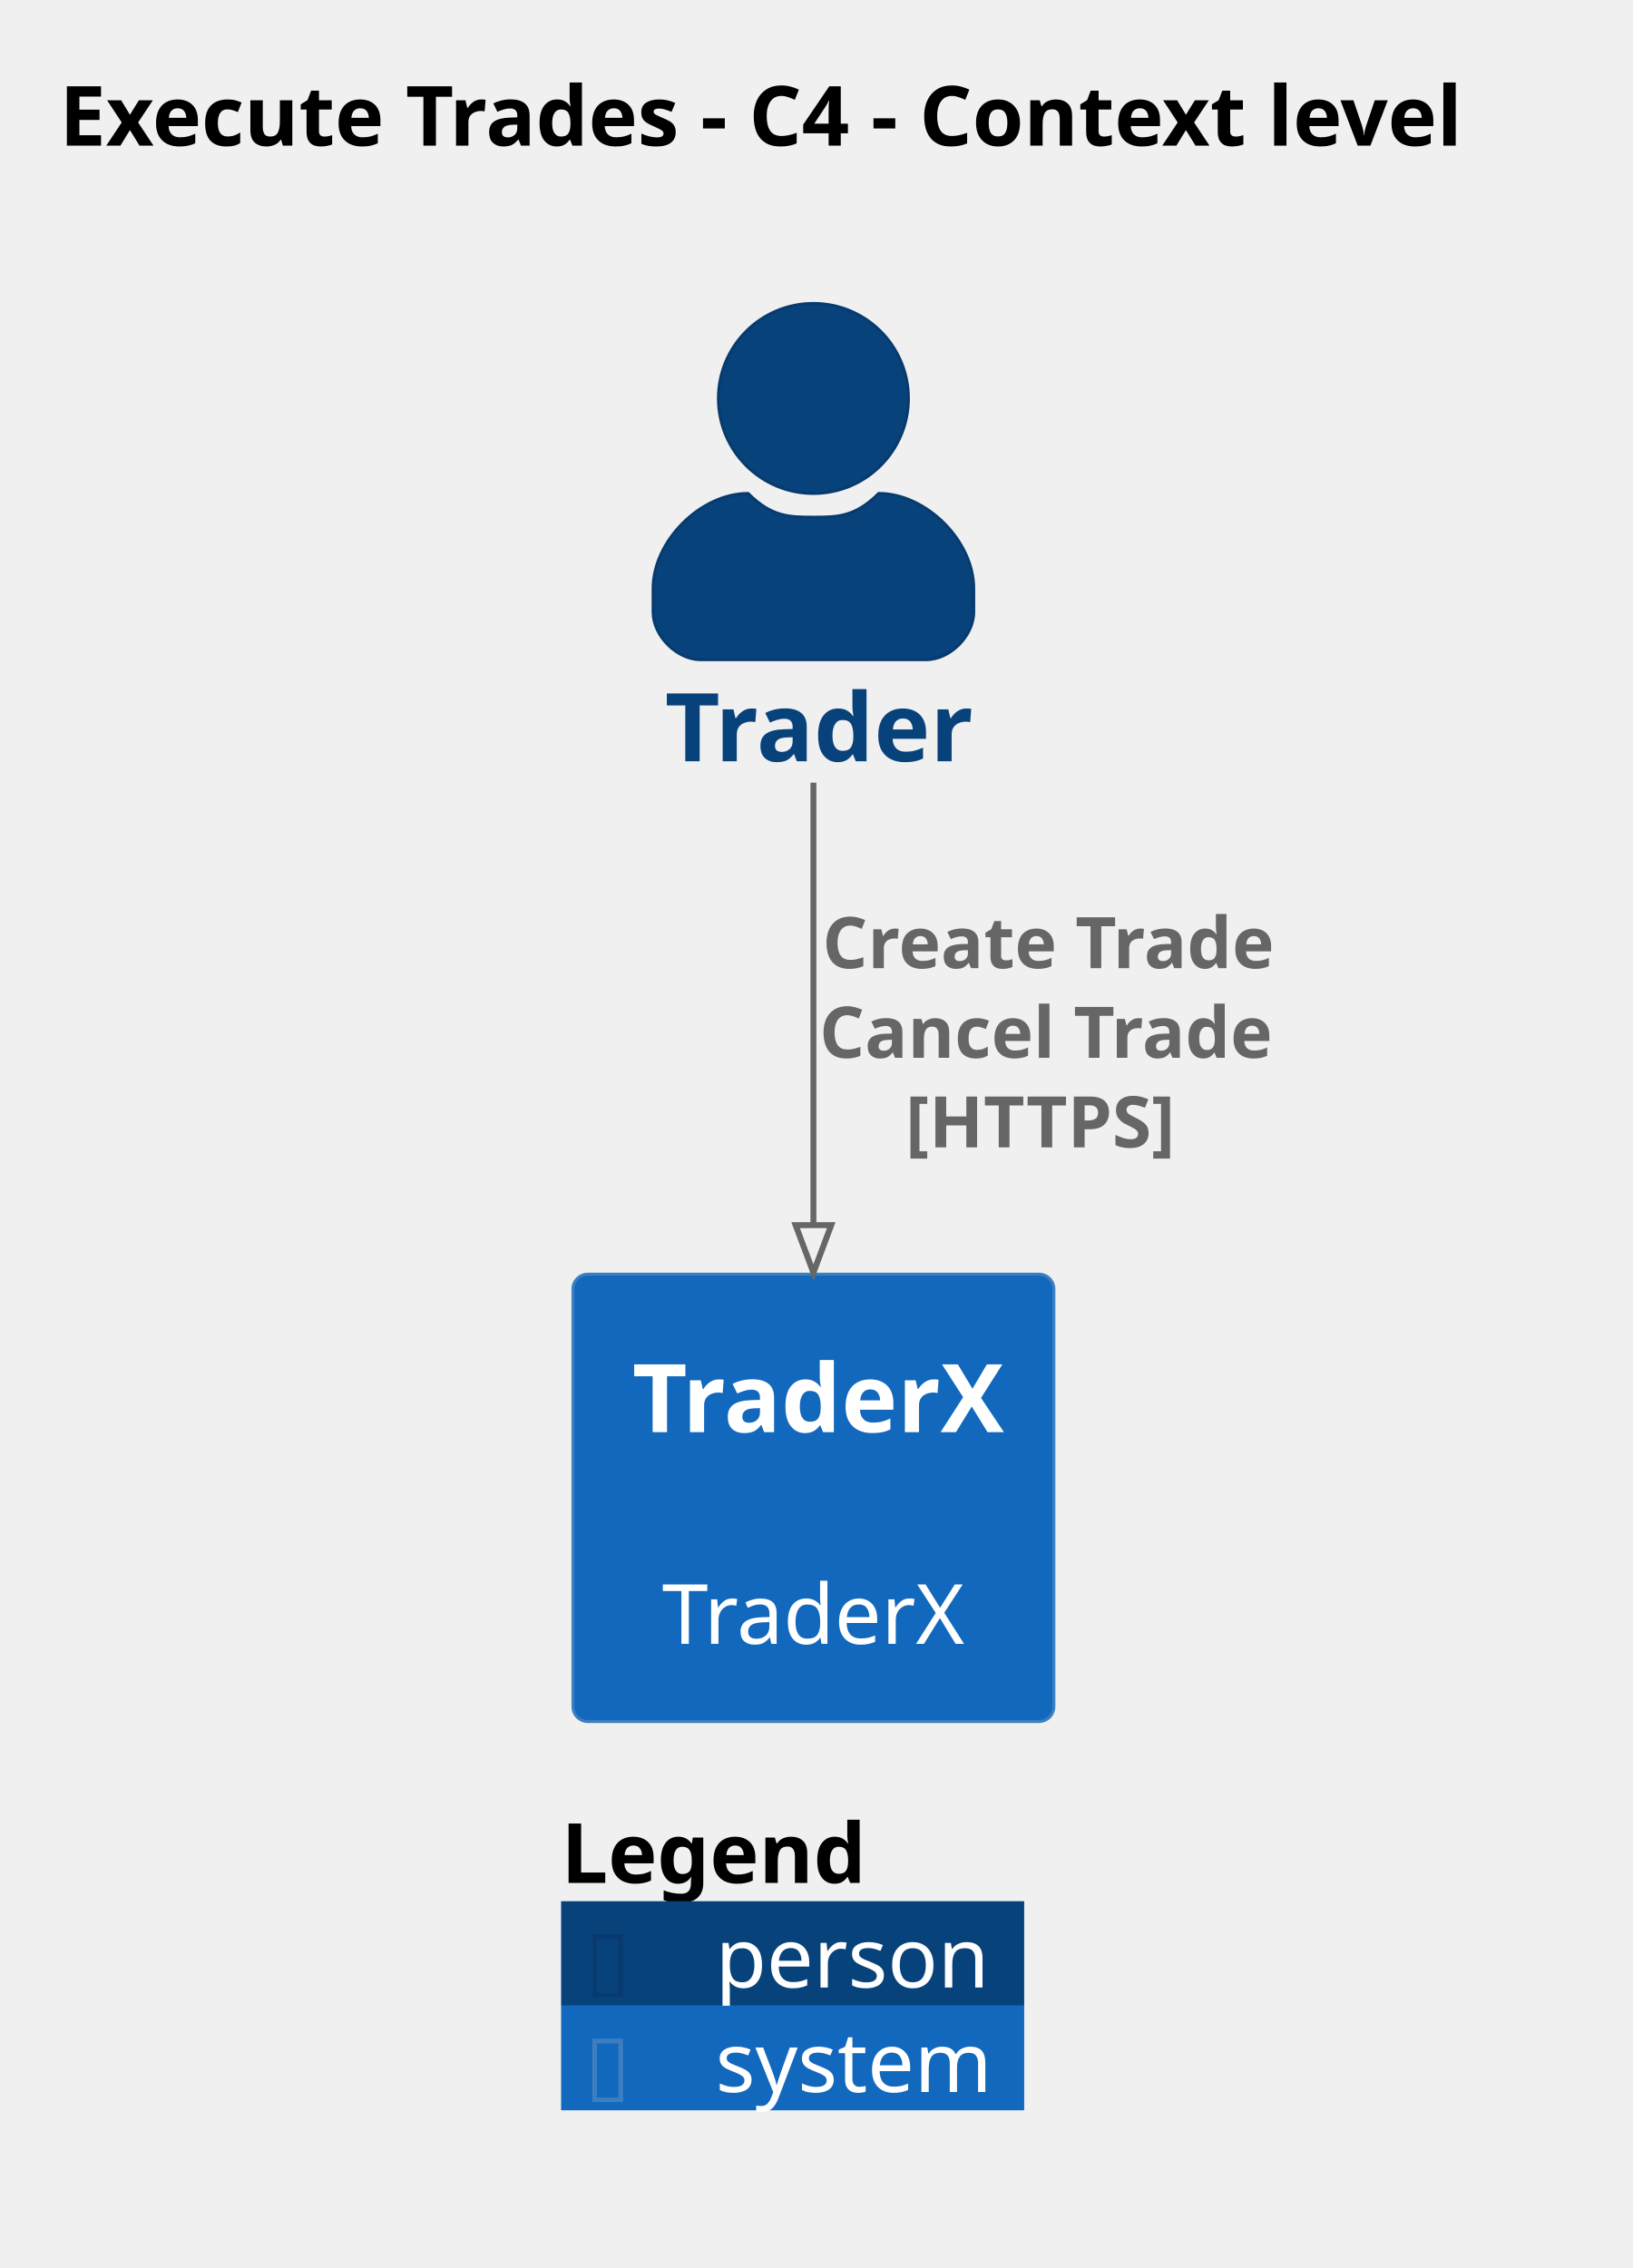
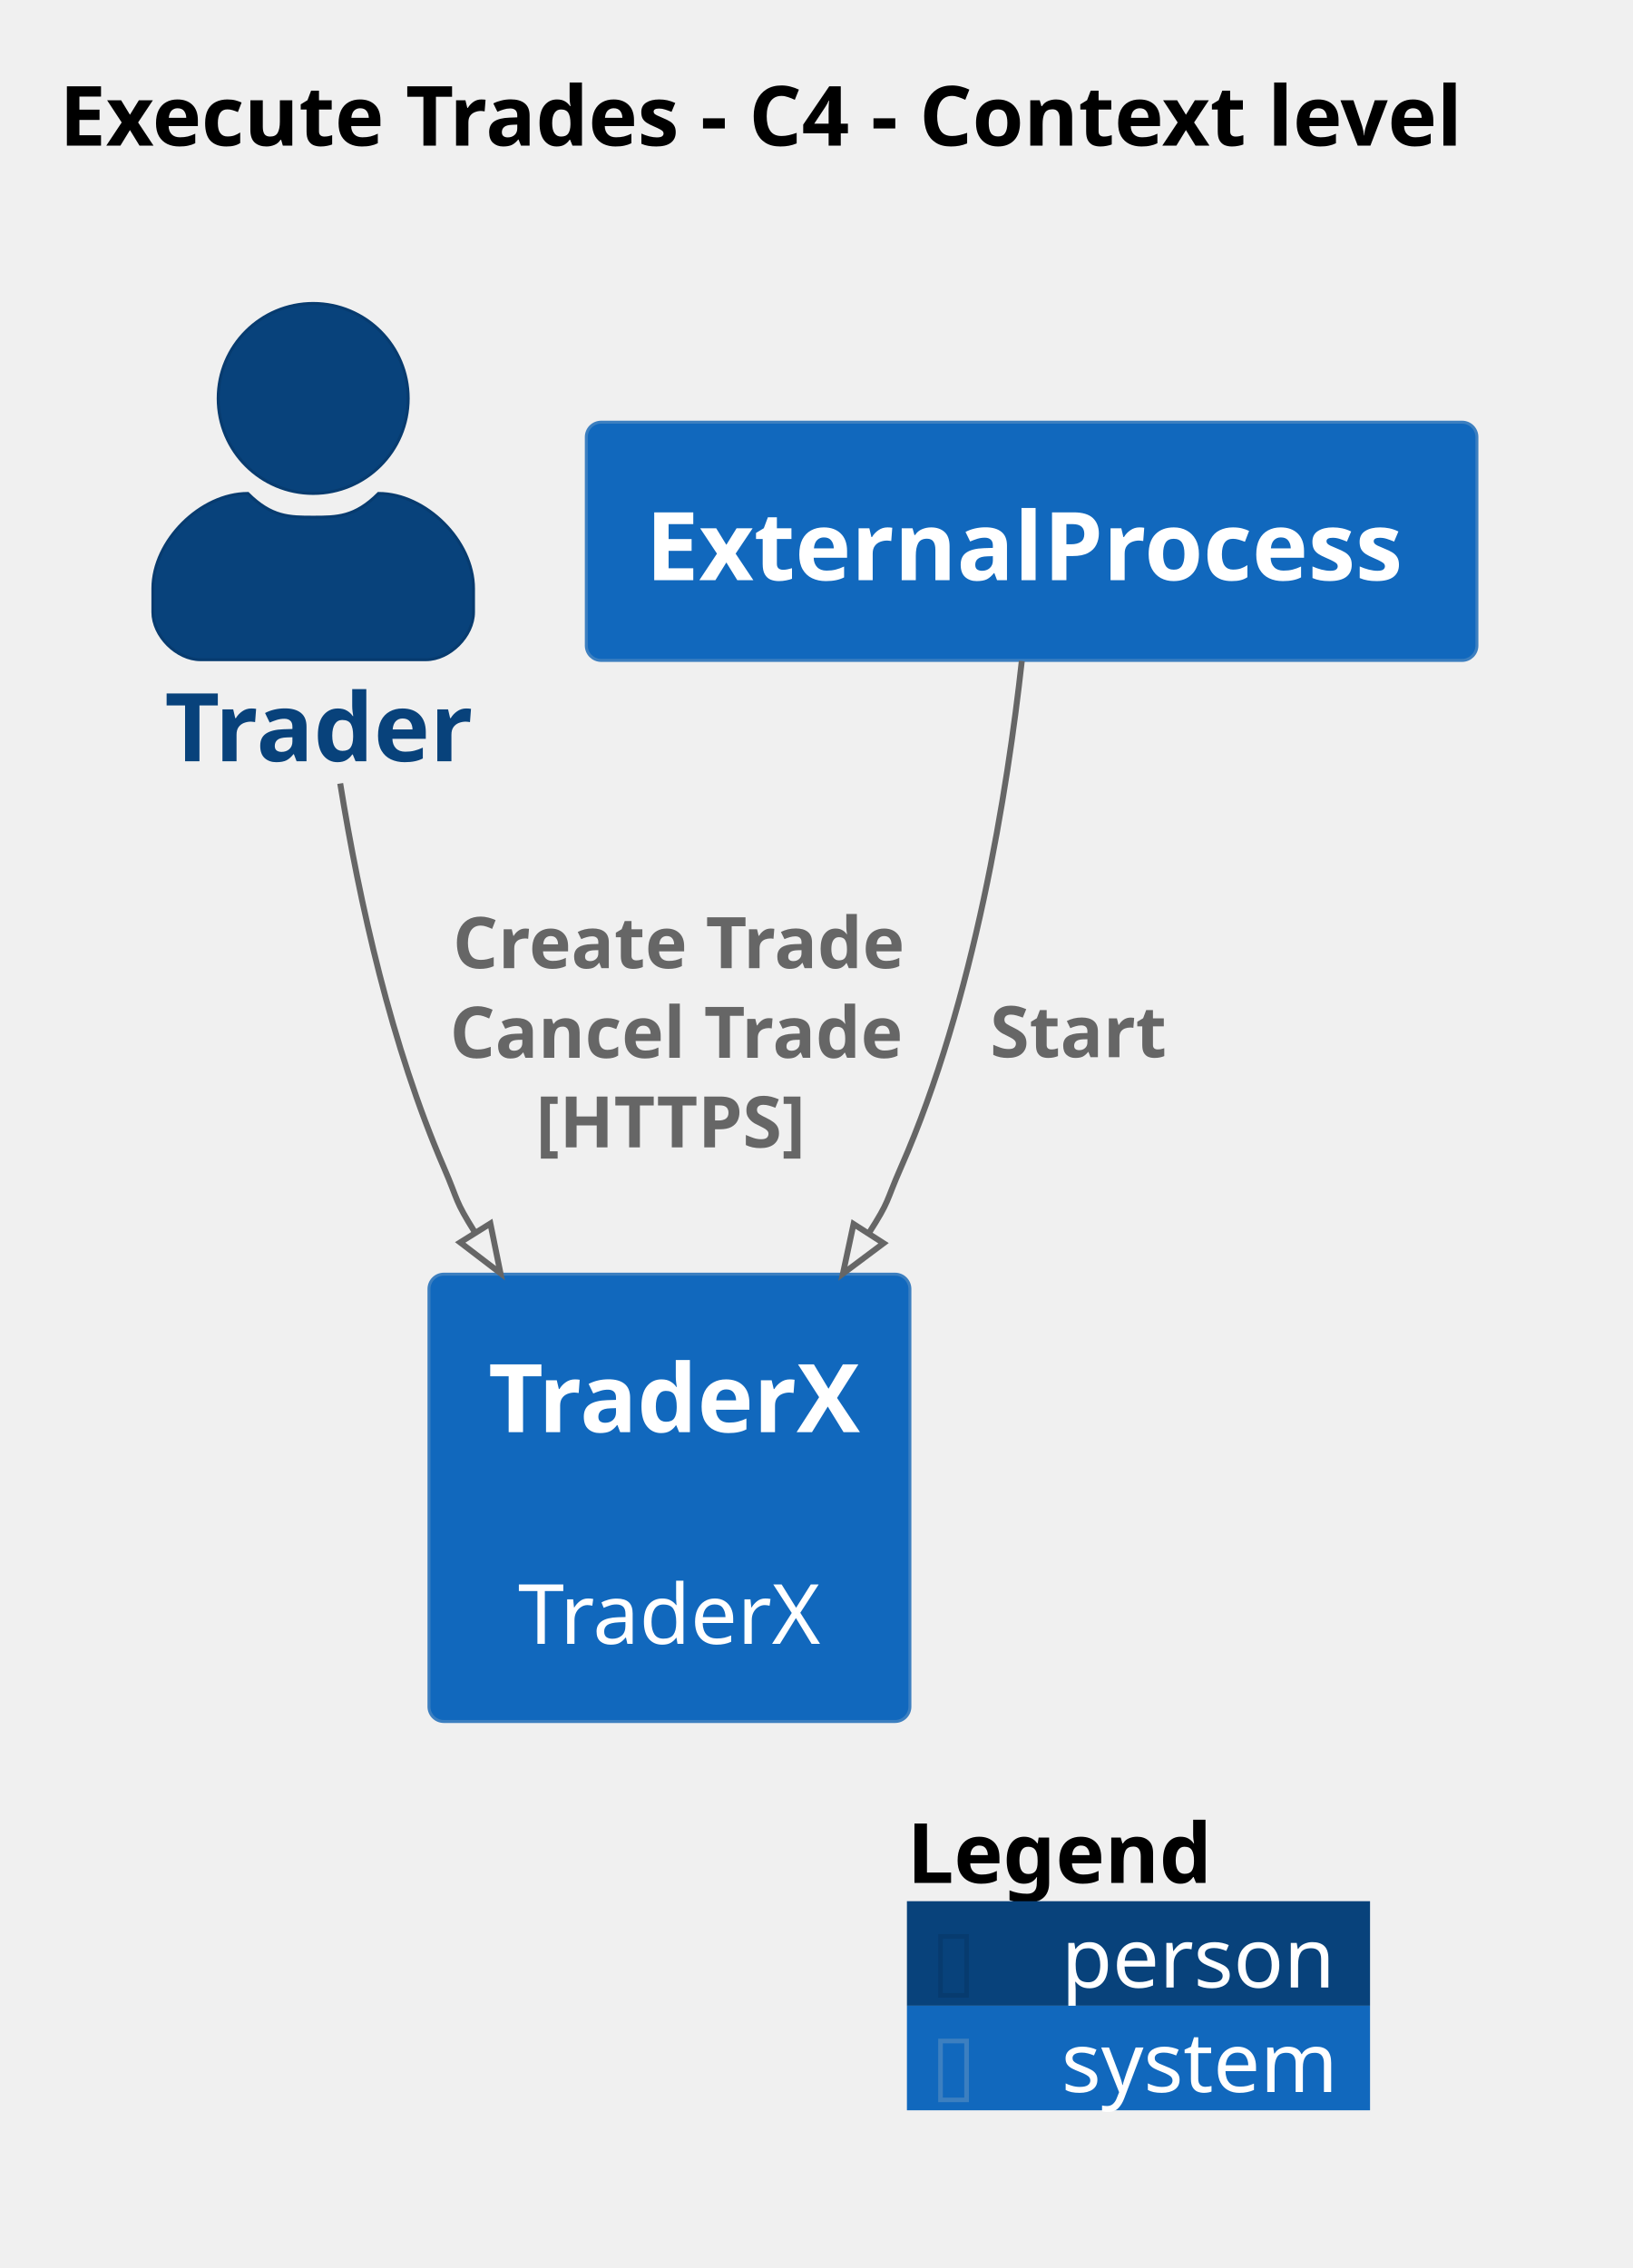
<svg xmlns="http://www.w3.org/2000/svg" contentStyleType="text/css" height="382px" preserveAspectRatio="none" style="width:275px;height:382px;background:#FFFFFF;" version="1.1" viewBox="0 0 275 382" width="275px" zoomAndPan="magnify">
  <defs />
  <g>
    <text fill="#000000" font-family="sans-serif" font-size="14" font-weight="bold" lengthAdjust="spacing" textLength="247" x="10" y="24.533">Execute Trades - C4 - Context level</text>
    <g id="elem_TraderX.Actors.Trader">
-       <ellipse cx="137" cy="67.109" fill="#08427B" rx="16" ry="16" style="stroke:#073B6F;stroke-width:0.5;" />
-       <path d="M137,87.109 C141,87.109 144,87.109 148,83.109 C156,83.109 164,91.109 164,99.109 L164,103.109 C164,107.109 160,111.109 156,111.109 L118,111.109 C114,111.109 110,107.109 110,103.109 L110,99.109 C110,91.109 118,83.109 126,83.109 C130,87.109 133,87.109 137,87.109 " fill="#08427B" style="stroke:#073B6F;stroke-width:0.5;" />
-       <text fill="#08427B" font-family="sans-serif" font-size="16" font-weight="bold" lengthAdjust="spacing" textLength="50" x="112" y="128.219">Trader</text>
+       <ellipse cx="52.75" cy="67.109" fill="#08427B" rx="16" ry="16" style="stroke:#073B6F;stroke-width:0.5;" />
+       <path d="M52.75,87.109 C56.75,87.109 59.75,87.109 63.75,83.109 C71.75,83.109 79.75,91.109 79.75,99.109 L79.75,103.109 C79.75,107.109 75.75,111.109 71.75,111.109 L33.75,111.109 C29.75,111.109 25.75,107.109 25.75,103.109 L25.75,99.109 C25.75,91.109 33.75,83.109 41.75,83.109 C45.75,87.109 48.75,87.109 52.75,87.109 " fill="#08427B" style="stroke:#073B6F;stroke-width:0.5;" />
+       <text fill="#08427B" font-family="sans-serif" font-size="16" font-weight="bold" lengthAdjust="spacing" textLength="50" x="27.75" y="128.219">Trader</text>
    </g>
    <g id="elem_TraderX.SoftwareSystems.TraderX">
-       <rect fill="#1168BD" height="75.344" rx="2.5" ry="2.5" style="stroke:#3C7FC0;stroke-width:0.5;" width="81" x="96.5" y="214.609" />
-       <text fill="#FFFFFF" font-family="sans-serif" font-size="16" font-weight="bold" lengthAdjust="spacing" textLength="61" x="106.5" y="241.219">TraderX</text>
-       <text fill="#FFFFFF" font-family="sans-serif" font-size="14" lengthAdjust="spacing" textLength="4" x="135" y="259.268"> </text>
-       <text fill="#FFFFFF" font-family="sans-serif" font-size="14" lengthAdjust="spacing" textLength="51" x="111.5" y="276.877">TraderX</text>
+       <rect fill="#1168BD" height="75.344" rx="2.5" ry="2.5" style="stroke:#3C7FC0;stroke-width:0.5;" width="81" x="72.25" y="214.609" />
+       <text fill="#FFFFFF" font-family="sans-serif" font-size="16" font-weight="bold" lengthAdjust="spacing" textLength="61" x="82.25" y="241.219">TraderX</text>
+       <text fill="#FFFFFF" font-family="sans-serif" font-size="14" lengthAdjust="spacing" textLength="4" x="110.75" y="259.268"> </text>
+       <text fill="#FFFFFF" font-family="sans-serif" font-size="14" lengthAdjust="spacing" textLength="51" x="87.25" y="276.877">TraderX</text>
    </g>
-     <polygon fill="none" points="137,214.353,140,206.353,134,206.353,137,214.353" style="stroke:#666666;stroke-width:1.0;" />
-     <path d="M137,131.822 C137,157.117 137,181.652 137,206.353 " fill="none" style="stroke:#666666;stroke-width:1.0;" />
-     <text fill="#666666" font-family="sans-serif" font-size="12" font-weight="bold" lengthAdjust="spacing" textLength="74" x="138.5" y="163.066">Create Trade</text>
-     <text fill="#666666" font-family="sans-serif" font-size="12" font-weight="bold" lengthAdjust="spacing" textLength="75" x="138" y="178.16">Cancel Trade</text>
-     <text fill="#666666" font-family="sans-serif" font-size="12" font-weight="bold" lengthAdjust="spacing" textLength="46" x="152.5" y="193.254">[HTTPS]</text>
-     <rect fill="none" height="17.609" style="stroke:none;stroke-width:1.0;" width="78" x="94.5" y="302.609" />
-     <text fill="#000000" font-family="sans-serif" font-size="14" font-weight="bold" lengthAdjust="spacing" textLength="53" x="94.5" y="317.143">Legend</text>
-     <text fill="#FFFFFF" font-family="sans-serif" font-size="14" lengthAdjust="spacing" textLength="4" x="147.5" y="317.143"> </text>
-     <rect fill="#08427B" height="17.609" style="stroke:none;stroke-width:1.0;" width="78" x="94.5" y="320.219" />
-     <text fill="#073B6F" font-family="sans-serif" font-size="14" lengthAdjust="spacing" textLength="14" x="98.5" y="334.752">▯</text>
-     <text fill="#FFFFFF" font-family="sans-serif" font-size="14" lengthAdjust="spacing" textLength="4" x="112.5" y="334.752"> </text>
-     <text fill="#FFFFFF" font-family="sans-serif" font-size="14" lengthAdjust="spacing" textLength="44" x="120.5" y="334.752">person</text>
-     <text fill="#FFFFFF" font-family="sans-serif" font-size="14" lengthAdjust="spacing" textLength="4" x="168.5" y="334.752"> </text>
-     <rect fill="#1168BD" height="17.609" style="stroke:none;stroke-width:1.0;" width="78" x="94.5" y="337.828" />
-     <text fill="#3C7FC0" font-family="sans-serif" font-size="14" lengthAdjust="spacing" textLength="14" x="98.5" y="352.361">▯</text>
-     <text fill="#FFFFFF" font-family="sans-serif" font-size="14" lengthAdjust="spacing" textLength="4" x="112.5" y="352.361"> </text>
-     <text fill="#FFFFFF" font-family="sans-serif" font-size="14" lengthAdjust="spacing" textLength="44" x="120.5" y="352.361">system</text>
-     <text fill="#FFFFFF" font-family="sans-serif" font-size="14" lengthAdjust="spacing" textLength="4" x="168.5" y="352.361"> </text>
-     <line style="stroke:none;stroke-width:1.0;" x1="94.5" x2="172.5" y1="302.609" y2="302.609" />
-     <line style="stroke:none;stroke-width:1.0;" x1="94.5" x2="172.5" y1="320.219" y2="320.219" />
-     <line style="stroke:none;stroke-width:1.0;" x1="94.5" x2="172.5" y1="337.828" y2="337.828" />
-     <line style="stroke:none;stroke-width:1.0;" x1="94.5" x2="172.5" y1="355.438" y2="355.438" />
-     <line style="stroke:none;stroke-width:1.0;" x1="94.5" x2="94.5" y1="302.609" y2="355.438" />
-     <line style="stroke:none;stroke-width:1.0;" x1="172.5" x2="172.5" y1="302.609" y2="355.438" />
+     <g id="elem_TraderX.Actors.ExternalProcess">
+       <rect fill="#1168BD" height="40.125" rx="2.5" ry="2.5" style="stroke:#3C7FC0;stroke-width:0.5;" width="150" x="98.75" y="71.109" />
+       <text fill="#FFFFFF" font-family="sans-serif" font-size="16" font-weight="bold" lengthAdjust="spacing" textLength="63" x="108.75" y="97.719">External</text>
+       <text fill="#FFFFFF" font-family="sans-serif" font-size="16" font-weight="bold" lengthAdjust="spacing" textLength="4" x="171.75" y="97.719"> </text>
+       <text fill="#FFFFFF" font-family="sans-serif" font-size="16" font-weight="bold" lengthAdjust="spacing" textLength="63" x="175.75" y="97.719">Process</text>
+     </g>
+     <polygon fill="none" points="84.294,214.451,82.594,206.078,77.507,209.26,84.294,214.451" style="stroke:#666666;stroke-width:1.0;" />
+     <path d="M57.303,131.962 C60.533,151.952 65.919,176.189 74.75,196.609 C77.36,202.644 76.448,201.911 80.051,207.669 " fill="none" style="stroke:#666666;stroke-width:1.0;" />
+     <text fill="#666666" font-family="sans-serif" font-size="12" font-weight="bold" lengthAdjust="spacing" textLength="74" x="76.25" y="163.066">Create Trade</text>
+     <text fill="#666666" font-family="sans-serif" font-size="12" font-weight="bold" lengthAdjust="spacing" textLength="75" x="75.75" y="178.16">Cancel Trade</text>
+     <text fill="#666666" font-family="sans-serif" font-size="12" font-weight="bold" lengthAdjust="spacing" textLength="46" x="90.25" y="193.254">[HTTPS]</text>
+     <polygon fill="none" points="141.971,214.517,148.813,209.399,143.761,206.162,141.971,214.517" style="stroke:#666666;stroke-width:1.0;" />
+     <path d="M172.098,111.329 C169.712,132.861 164.139,168.437 151.75,196.609 C149.08,202.68 149.982,202.013 146.287,207.781 " fill="none" style="stroke:#666666;stroke-width:1.0;" />
+     <text fill="#666666" font-family="sans-serif" font-size="12" font-weight="bold" lengthAdjust="spacing" textLength="28" x="166.75" y="178.066">Start</text>
+     <rect fill="none" height="17.609" style="stroke:none;stroke-width:1.0;" width="78" x="152.75" y="302.609" />
+     <text fill="#000000" font-family="sans-serif" font-size="14" font-weight="bold" lengthAdjust="spacing" textLength="53" x="152.75" y="317.143">Legend</text>
+     <text fill="#FFFFFF" font-family="sans-serif" font-size="14" lengthAdjust="spacing" textLength="4" x="205.75" y="317.143"> </text>
+     <rect fill="#08427B" height="17.609" style="stroke:none;stroke-width:1.0;" width="78" x="152.75" y="320.219" />
+     <text fill="#073B6F" font-family="sans-serif" font-size="14" lengthAdjust="spacing" textLength="14" x="156.75" y="334.752">▯</text>
+     <text fill="#FFFFFF" font-family="sans-serif" font-size="14" lengthAdjust="spacing" textLength="4" x="170.75" y="334.752"> </text>
+     <text fill="#FFFFFF" font-family="sans-serif" font-size="14" lengthAdjust="spacing" textLength="44" x="178.75" y="334.752">person</text>
+     <text fill="#FFFFFF" font-family="sans-serif" font-size="14" lengthAdjust="spacing" textLength="4" x="226.75" y="334.752"> </text>
+     <rect fill="#1168BD" height="17.609" style="stroke:none;stroke-width:1.0;" width="78" x="152.75" y="337.828" />
+     <text fill="#3C7FC0" font-family="sans-serif" font-size="14" lengthAdjust="spacing" textLength="14" x="156.75" y="352.361">▯</text>
+     <text fill="#FFFFFF" font-family="sans-serif" font-size="14" lengthAdjust="spacing" textLength="4" x="170.75" y="352.361"> </text>
+     <text fill="#FFFFFF" font-family="sans-serif" font-size="14" lengthAdjust="spacing" textLength="44" x="178.75" y="352.361">system</text>
+     <text fill="#FFFFFF" font-family="sans-serif" font-size="14" lengthAdjust="spacing" textLength="4" x="226.75" y="352.361"> </text>
+     <line style="stroke:none;stroke-width:1.0;" x1="152.75" x2="230.75" y1="302.609" y2="302.609" />
+     <line style="stroke:none;stroke-width:1.0;" x1="152.75" x2="230.75" y1="320.219" y2="320.219" />
+     <line style="stroke:none;stroke-width:1.0;" x1="152.75" x2="230.75" y1="337.828" y2="337.828" />
+     <line style="stroke:none;stroke-width:1.0;" x1="152.75" x2="230.75" y1="355.438" y2="355.438" />
+     <line style="stroke:none;stroke-width:1.0;" x1="152.75" x2="152.75" y1="302.609" y2="355.438" />
+     <line style="stroke:none;stroke-width:1.0;" x1="230.75" x2="230.75" y1="302.609" y2="355.438" />
  </g>
</svg>
